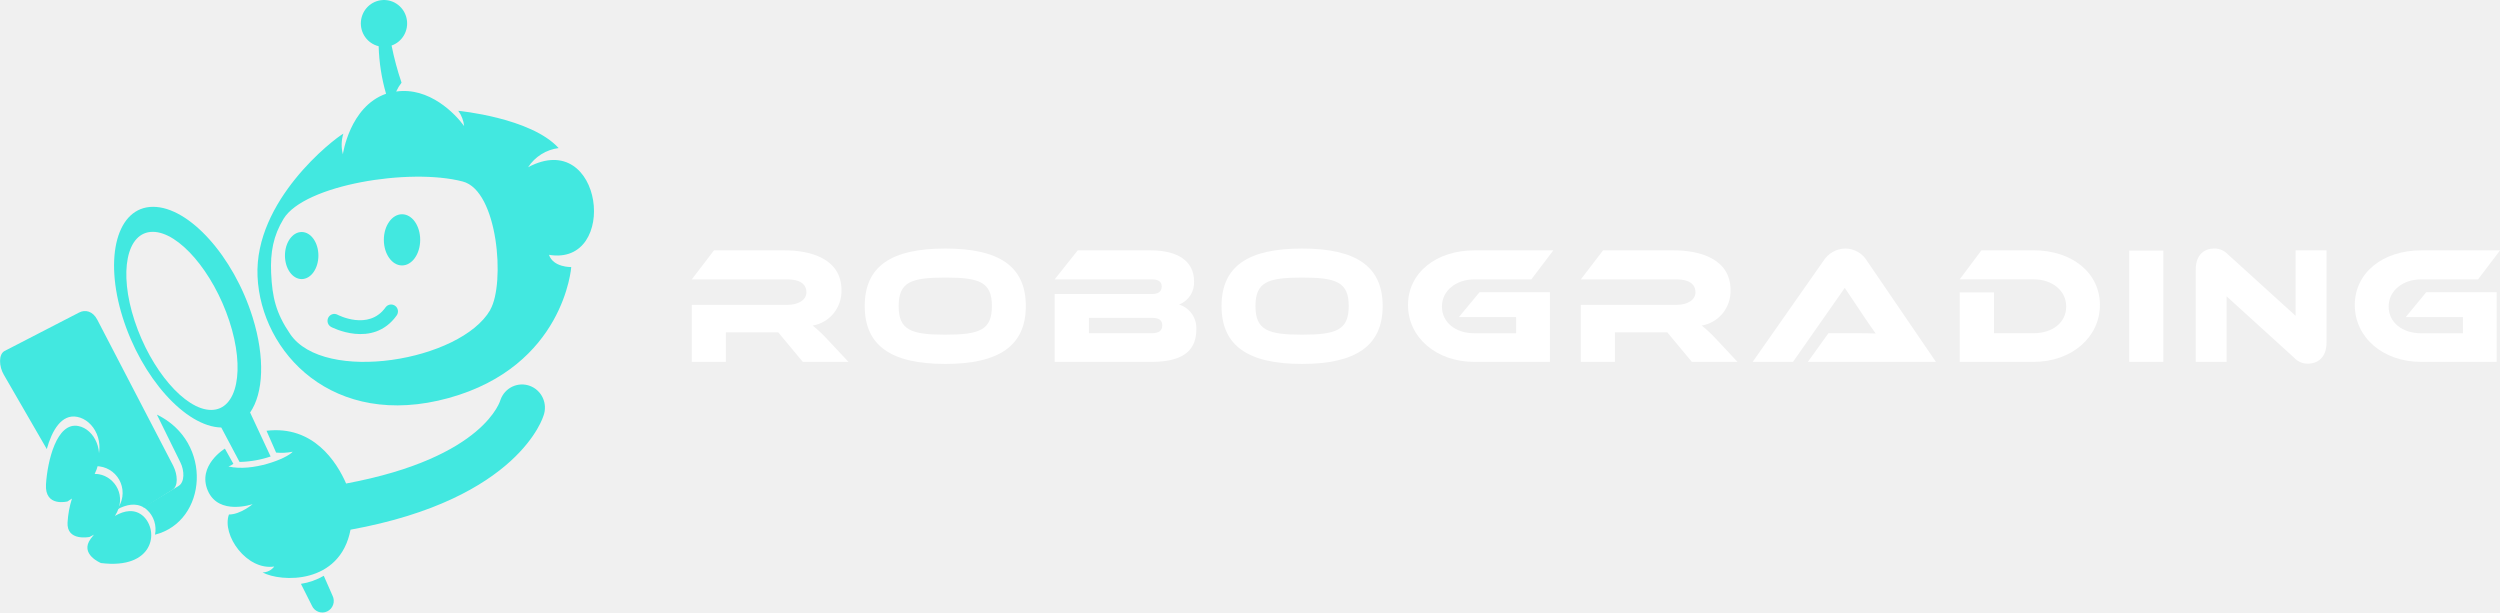
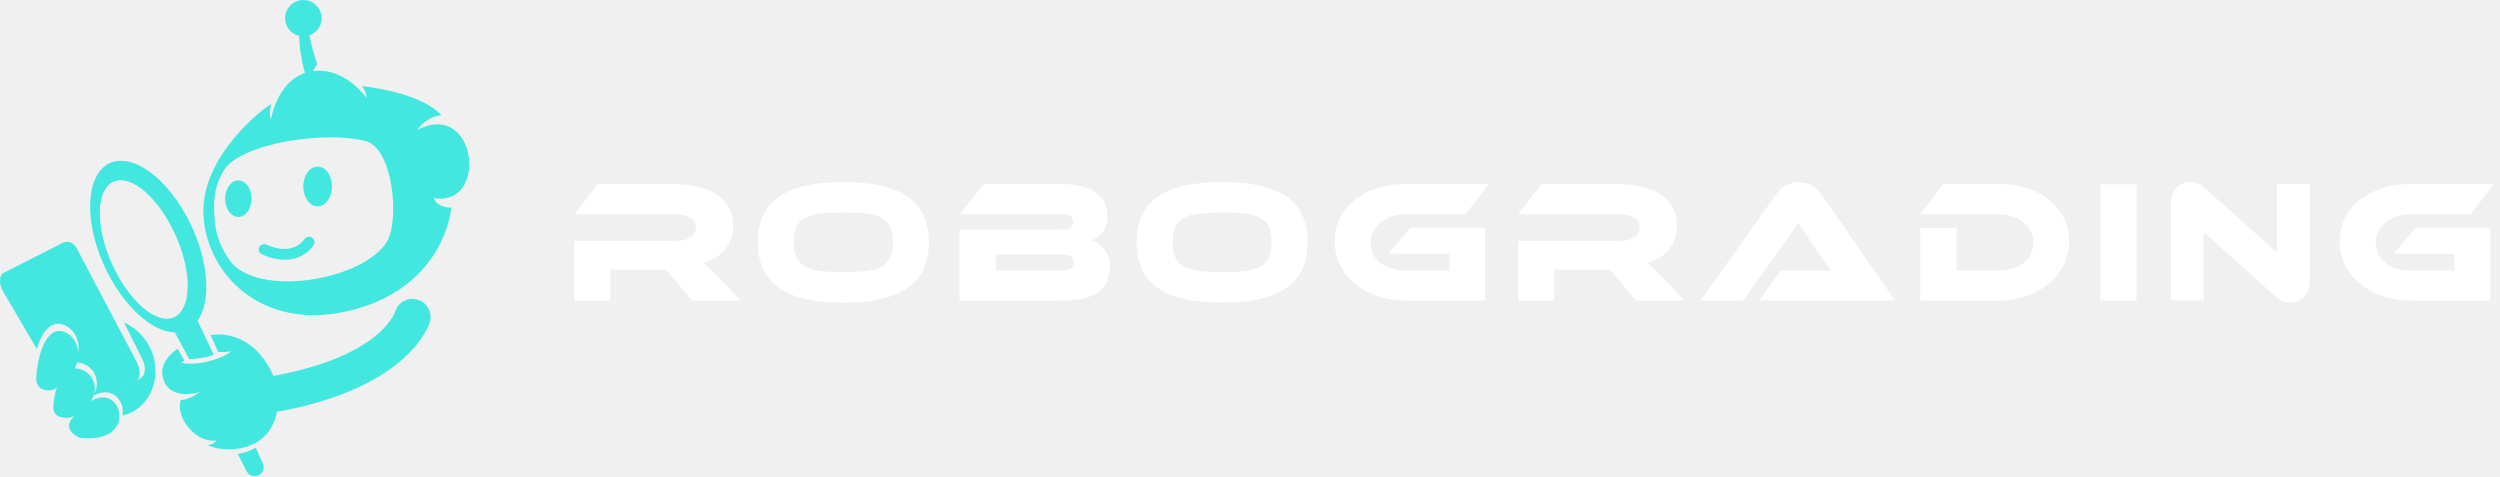
- <svg xmlns="http://www.w3.org/2000/svg" width="147" height="36" viewBox="0 0 147 36" fill="none">
-   <g clip-path="url(#clip0_7380_881)">
-     <path d="M31.159 22.69C30.993 22.628 30.817 22.6 30.64 22.607C30.463 22.615 30.29 22.657 30.13 22.732C29.969 22.807 29.825 22.914 29.706 23.045C29.586 23.177 29.493 23.331 29.433 23.499C29.433 23.499 28.55 26.902 20.352 28.431C19.804 27.177 18.435 24.999 15.671 25.329L16.235 26.612C16.561 26.642 16.89 26.625 17.211 26.562C16.869 26.965 14.843 27.759 13.433 27.429C13.538 27.394 13.636 27.341 13.723 27.272L13.223 26.379C13.223 26.379 11.58 27.371 12.222 28.855C12.864 30.34 14.859 29.641 14.859 29.641C14.859 29.641 14.142 30.253 13.461 30.253C13.027 31.471 14.512 33.557 16.127 33.311C16.046 33.419 15.941 33.506 15.821 33.566C15.701 33.626 15.569 33.657 15.436 33.657C16.515 34.241 19.993 34.385 20.611 31.146C30.563 29.337 31.953 24.452 31.961 24.436C32.022 24.268 32.049 24.09 32.041 23.911C32.034 23.733 31.992 23.557 31.917 23.395C31.843 23.233 31.737 23.087 31.607 22.966C31.477 22.845 31.325 22.751 31.159 22.69Z" fill="#42E8E0" />
-     <path d="M9.225 24.379L10.599 27.172C10.858 27.68 10.858 28.355 10.506 28.57L8.436 29.822C8.509 29.866 8.578 29.918 8.64 29.976C8.839 30.157 8.987 30.387 9.07 30.644C9.153 30.901 9.168 31.175 9.114 31.439C12.18 30.665 12.558 25.991 9.225 24.379Z" fill="#42E8E0" />
-     <path d="M6.759 30.335C7.499 29.188 6.759 28.049 5.825 27.887C5.74 27.87 5.653 27.864 5.566 27.869C6.234 26.52 5.522 25.23 4.614 25.052C3.333 24.79 2.787 27.12 2.704 28.479C2.621 29.837 3.972 29.484 3.972 29.484C4.063 29.426 4.151 29.371 4.231 29.314C4.087 29.769 4.001 30.24 3.972 30.717C3.907 31.848 5.266 31.573 5.266 31.573C5.357 31.529 5.442 31.481 5.525 31.437C5.455 31.521 5.39 31.602 5.333 31.68C4.663 32.589 5.936 33.107 5.936 33.107C9.021 33.495 9.378 31.259 8.431 30.356C7.931 29.905 7.328 30.007 6.759 30.335Z" fill="#42E8E0" />
-     <path d="M23.639 12.598C23.049 12.598 22.57 13.273 22.57 14.103C22.57 14.933 23.049 15.608 23.639 15.608C24.229 15.608 24.707 14.936 24.707 14.103C24.707 13.271 24.234 12.598 23.639 12.598Z" fill="#42E8E0" />
-     <path d="M31.052 9.833C31.253 9.525 31.518 9.265 31.828 9.071C32.138 8.876 32.486 8.752 32.848 8.707C31.223 6.919 26.946 6.516 26.946 6.516C27.139 6.777 27.258 7.087 27.29 7.412C26.772 6.689 25.235 5.1 23.295 5.383C23.38 5.197 23.486 5.021 23.61 4.859C23.368 4.146 23.173 3.417 23.025 2.678C23.335 2.569 23.595 2.351 23.759 2.064C23.922 1.776 23.977 1.439 23.914 1.114C23.852 0.788 23.675 0.497 23.417 0.293C23.159 0.088 22.836 -0.015 22.509 0.002C22.182 0.019 21.872 0.155 21.635 0.385C21.399 0.614 21.253 0.922 21.223 1.253C21.193 1.583 21.282 1.913 21.474 2.182C21.665 2.451 21.946 2.641 22.265 2.717C22.291 3.664 22.437 4.604 22.699 5.513C20.559 6.265 20.161 9.071 20.161 9.071C20.057 8.673 20.067 8.252 20.189 7.859C19.62 8.176 14.944 11.786 15.143 16.253C15.342 20.719 19.576 25.279 26.377 23.405C33.177 21.53 33.589 15.703 33.589 15.703C33.589 15.703 32.535 15.732 32.279 14.983C36.414 15.679 35.48 7.477 31.052 9.833ZM28.827 18.226C27.083 21.237 19.056 22.572 17.066 19.648C16.225 18.412 16.008 17.493 15.943 16.064C15.889 14.828 16.07 13.86 16.675 12.865C17.891 10.87 24.089 9.857 27.202 10.671C29.288 11.2 29.712 16.69 28.827 18.211V18.226Z" fill="#42E8E0" />
-     <path d="M23.235 17.983C23.192 17.951 23.144 17.928 23.092 17.916C23.041 17.903 22.987 17.901 22.935 17.909C22.882 17.918 22.832 17.936 22.787 17.964C22.742 17.992 22.702 18.029 22.671 18.072C21.672 19.473 19.848 18.506 19.843 18.504C19.748 18.455 19.638 18.445 19.536 18.478C19.435 18.511 19.351 18.584 19.302 18.679C19.253 18.775 19.244 18.887 19.276 18.989C19.309 19.092 19.38 19.177 19.475 19.227C19.475 19.227 21.915 20.52 23.323 18.551C23.354 18.508 23.377 18.459 23.389 18.407C23.402 18.355 23.404 18.301 23.396 18.248C23.387 18.196 23.369 18.145 23.342 18.099C23.314 18.054 23.278 18.014 23.235 17.983Z" fill="#42E8E0" />
-     <path d="M17.739 13.642C17.195 13.642 16.755 14.263 16.755 15.027C16.755 15.792 17.195 16.41 17.739 16.41C18.282 16.41 18.722 15.792 18.722 15.027C18.722 14.263 18.282 13.642 17.739 13.642Z" fill="#42E8E0" />
-     <path fill-rule="evenodd" clip-rule="evenodd" d="M8.982 13.632C10.517 13.632 12.532 15.988 13.482 18.868C14.432 21.748 13.953 24.104 12.416 24.104C10.879 24.104 8.865 21.748 7.916 18.868C6.966 15.988 7.445 13.632 8.982 13.632ZM19.038 33.856L19.555 35.031C19.595 35.113 19.619 35.201 19.624 35.292C19.63 35.382 19.617 35.473 19.588 35.559C19.558 35.645 19.512 35.723 19.452 35.791C19.392 35.858 19.319 35.913 19.238 35.951C19.156 35.989 19.068 36.011 18.979 36.014C18.889 36.018 18.799 36.003 18.715 35.971C18.631 35.939 18.555 35.89 18.49 35.828C18.425 35.765 18.372 35.69 18.337 35.607L17.695 34.33C18.168 34.259 18.624 34.098 19.038 33.856ZM14.706 24.256L15.912 26.842C15.322 27.042 14.706 27.149 14.085 27.162L13.011 25.138C10.91 25.093 8.322 22.206 7.209 18.648C6.097 15.09 6.891 12.161 9.003 12.161C11.114 12.161 13.73 15.064 14.851 18.648C15.599 21.041 15.487 23.133 14.706 24.256ZM0.269 20.638L4.65 18.378C5.012 18.19 5.455 18.289 5.721 18.8L10.19 27.397C10.449 27.921 10.488 28.586 10.139 28.8L8.467 29.848C7.988 29.549 7.432 29.662 6.876 29.958C7.046 29.74 7.156 29.48 7.195 29.206C7.234 28.931 7.2 28.65 7.097 28.393C6.994 28.136 6.825 27.911 6.608 27.741C6.391 27.571 6.133 27.462 5.861 27.426C5.765 27.409 5.667 27.402 5.569 27.408C6.286 26.025 5.514 24.695 4.534 24.51C3.618 24.334 3.054 25.316 2.751 26.405L0.228 22.041C-0.067 21.543 -0.091 20.829 0.269 20.638Z" fill="#42E8E0" />
-     <path d="M49.889 21.279H47.205L45.761 19.543H42.682V21.279H40.676V17.925H46.312C46.933 17.925 47.417 17.643 47.417 17.192C47.417 16.682 47.001 16.428 46.312 16.428H40.676L41.983 14.721H46.149C47.622 14.721 49.48 15.192 49.48 17.064C49.492 17.559 49.327 18.042 49.016 18.424C48.705 18.806 48.267 19.061 47.785 19.143C48.11 19.405 48.414 19.694 48.696 20.004L49.889 21.279Z" fill="white" />
-     <path d="M60.319 17.996C60.319 20.337 58.731 21.399 55.584 21.399C52.437 21.399 50.846 20.352 50.846 17.996C50.846 15.64 52.427 14.614 55.584 14.614C58.741 14.614 60.319 15.653 60.319 17.996ZM58.324 17.996C58.324 16.585 57.597 16.321 55.584 16.321C53.571 16.321 52.841 16.582 52.841 17.996C52.841 19.41 53.568 19.679 55.584 19.679C57.6 19.679 58.324 19.407 58.324 17.996Z" fill="white" />
-     <path d="M70.344 19.368C70.344 20.454 69.754 21.279 67.71 21.279H62.014V17.289H67.749C68.041 17.289 68.31 17.182 68.31 16.849C68.31 16.517 68.031 16.428 67.749 16.428H62.014L63.37 14.721H67.663C69.216 14.721 70.21 15.331 70.21 16.535C70.227 16.829 70.151 17.121 69.992 17.368C69.833 17.615 69.6 17.804 69.327 17.907C69.634 18 69.901 18.195 70.086 18.459C70.27 18.724 70.361 19.044 70.344 19.368ZM64.03 18.69V19.593H67.72C68.155 19.593 68.341 19.436 68.341 19.132C68.341 18.829 68.155 18.69 67.72 18.69H64.03Z" fill="white" />
-     <path d="M81.301 17.996C81.301 20.337 79.712 21.399 76.562 21.399C73.413 21.399 71.827 20.352 71.827 17.996C71.827 15.64 73.406 14.614 76.562 14.614C79.719 14.614 81.301 15.653 81.301 17.996ZM79.305 17.996C79.305 16.585 78.578 16.321 76.562 16.321C74.547 16.321 73.822 16.582 73.822 17.996C73.822 19.41 74.549 19.679 76.562 19.679C78.576 19.679 79.305 19.407 79.305 17.996Z" fill="white" />
-     <path d="M86.996 17.182H91.136V21.279H86.696C84.45 21.279 82.791 19.837 82.791 17.936C82.791 16.035 84.45 14.721 86.696 14.721H91.336L90.042 16.428H86.696C85.612 16.428 84.786 17.093 84.786 18.025C84.786 18.957 85.581 19.596 86.696 19.596H89.147V18.645H85.782L86.996 17.182Z" fill="white" />
-     <path d="M102.165 21.279H99.482L98.038 19.543H94.959V21.279H92.953V17.925H98.589C99.21 17.925 99.694 17.643 99.694 17.192C99.694 16.682 99.278 16.428 98.589 16.428H92.953L94.26 14.721H98.426C99.898 14.721 101.757 15.192 101.757 17.064C101.769 17.559 101.604 18.042 101.293 18.424C100.981 18.806 100.544 19.061 100.062 19.143C100.387 19.405 100.691 19.694 100.972 20.004L102.165 21.279Z" fill="white" />
-     <path d="M106.301 21.279L107.512 19.593H109.139C109.527 19.593 109.98 19.593 110.291 19.611C110.117 19.376 109.846 18.975 109.633 18.661L108.472 16.928L105.428 21.279H103.056L107.211 15.349C107.349 15.127 107.54 14.943 107.766 14.815C107.992 14.686 108.246 14.617 108.505 14.614C108.763 14.615 109.016 14.683 109.241 14.812C109.465 14.941 109.653 15.126 109.786 15.349L113.833 21.279H106.301Z" fill="white" />
-     <path d="M119.57 21.279H115.231V17.192H117.247V19.593H119.575C120.691 19.593 121.493 18.965 121.493 18.022C121.493 17.08 120.66 16.425 119.575 16.425H115.231L116.509 14.718H119.57C121.837 14.718 123.475 16.043 123.475 17.933C123.475 19.823 121.819 21.279 119.57 21.279Z" fill="white" />
-     <path d="M127.204 21.279H125.199V14.734H127.204V21.279Z" fill="white" />
-     <path d="M134.895 21.033L130.923 17.425V21.276H129.111V15.836C129.111 14.964 129.629 14.611 130.206 14.611C130.356 14.611 130.505 14.643 130.643 14.704C130.781 14.765 130.905 14.853 131.008 14.964L134.98 18.569V14.718H136.799V20.148C136.799 21.02 136.282 21.384 135.697 21.384C135.546 21.385 135.397 21.354 135.259 21.294C135.121 21.233 134.997 21.145 134.895 21.033Z" fill="white" />
-     <path d="M142.663 17.182H146.803V21.279H142.363C140.117 21.279 138.461 19.837 138.461 17.936C138.461 16.035 140.117 14.721 142.363 14.721H147.003L145.709 16.428H142.363C141.279 16.428 140.453 17.093 140.453 18.025C140.453 18.957 141.248 19.596 142.363 19.596H144.821V18.645H141.457L142.663 17.182Z" fill="white" />
-   </g>
-   <defs>
-     <clipPath id="clip0_7380_881">
-       <rect width="147" height="36" fill="white" />
-     </clipPath>
-   </defs>
+ <svg xmlns="http://www.w3.org/2000/svg" width="252" height="48" viewBox="0 0 252 48" fill="none">
+   <path d="M42.202 30.241C41.977 30.158 41.739 30.121 41.499 30.13C41.26 30.14 41.025 30.196 40.808 30.297C40.591 30.397 40.396 30.539 40.234 30.714C40.072 30.889 39.946 31.095 39.864 31.319C39.864 31.319 38.669 35.855 27.564 37.892C26.821 36.221 24.967 33.318 21.223 33.758L21.988 35.467C22.429 35.508 22.874 35.485 23.309 35.401C22.846 35.938 20.102 36.996 18.191 36.556C18.334 36.51 18.466 36.439 18.584 36.347L17.907 35.157C17.907 35.157 15.682 36.479 16.551 38.458C17.42 40.436 20.123 39.505 20.123 39.505C20.123 39.505 19.152 40.321 18.23 40.321C17.641 41.944 19.653 44.724 21.84 44.396C21.73 44.54 21.589 44.656 21.427 44.736C21.264 44.815 21.085 44.857 20.904 44.857C22.366 45.635 27.077 45.827 27.915 41.511C41.396 39.1 43.278 32.589 43.289 32.568C43.371 32.344 43.408 32.106 43.398 31.868C43.388 31.63 43.331 31.396 43.23 31.18C43.129 30.964 42.986 30.77 42.81 30.609C42.633 30.447 42.427 30.322 42.202 30.241Z" fill="#42E8E0" />
+   <path d="M12.492 32.492L14.354 36.215C14.704 36.892 14.704 37.792 14.227 38.078L11.423 39.746C11.523 39.805 11.615 39.874 11.7 39.952C11.969 40.193 12.169 40.5 12.282 40.842C12.395 41.184 12.415 41.55 12.342 41.902C16.495 40.869 17.007 34.641 12.492 32.492Z" fill="#42E8E0" />
+   <path d="M9.152 40.429C10.154 38.901 9.152 37.383 7.887 37.167C7.771 37.144 7.653 37.136 7.536 37.142C8.44 35.345 7.476 33.625 6.246 33.388C4.511 33.039 3.771 36.144 3.659 37.955C3.547 39.766 5.377 39.295 5.377 39.295C5.499 39.218 5.619 39.145 5.727 39.068C5.533 39.675 5.415 40.303 5.377 40.939C5.289 42.446 7.129 42.08 7.129 42.08C7.252 42.02 7.368 41.958 7.48 41.898C7.385 42.01 7.298 42.118 7.221 42.223C6.313 43.433 8.037 44.124 8.037 44.124C12.215 44.641 12.699 41.661 11.416 40.457C10.74 39.857 9.923 39.993 9.152 40.429Z" fill="#42E8E0" />
+   <path d="M32.016 16.79C31.217 16.79 30.568 17.69 30.568 18.796C30.568 19.902 31.217 20.802 32.016 20.802C32.815 20.802 33.464 19.905 33.464 18.796C33.464 17.686 32.822 16.79 32.016 16.79Z" fill="#42E8E0" />
+   <path d="M42.058 13.105C42.331 12.695 42.689 12.348 43.109 12.089C43.529 11.83 44.001 11.665 44.491 11.605C42.29 9.221 36.495 8.684 36.495 8.684C36.757 9.032 36.918 9.445 36.962 9.877C36.261 8.914 34.179 6.796 31.55 7.173C31.665 6.925 31.809 6.691 31.977 6.475C31.65 5.525 31.385 4.554 31.185 3.569C31.604 3.424 31.957 3.133 32.178 2.75C32.399 2.367 32.474 1.917 32.389 1.484C32.304 1.05 32.065 0.662 31.715 0.389C31.366 0.117 30.929 -0.02 30.486 0.002C30.043 0.025 29.622 0.206 29.302 0.512C28.982 0.818 28.784 1.229 28.744 1.669C28.703 2.109 28.824 2.549 29.083 2.907C29.342 3.266 29.723 3.519 30.155 3.621C30.191 4.883 30.389 6.136 30.744 7.348C27.845 8.349 27.305 12.09 27.305 12.09C27.164 11.558 27.177 10.998 27.343 10.474C26.572 10.896 20.238 15.708 20.508 21.661C20.778 27.613 26.513 33.692 35.724 31.193C44.936 28.695 45.493 20.928 45.493 20.928C45.493 20.928 44.067 20.966 43.72 19.968C49.321 20.896 48.056 9.965 42.058 13.105ZM39.044 24.292C36.681 28.304 25.808 30.084 23.113 26.186C21.974 24.539 21.679 23.315 21.591 21.409C21.518 19.762 21.763 18.471 22.583 17.146C24.231 14.487 32.626 13.136 36.843 14.222C39.668 14.926 40.243 22.243 39.044 24.271V24.292Z" fill="#42E8E0" />
+   <path d="M31.47 23.968C31.412 23.925 31.346 23.895 31.276 23.878C31.206 23.861 31.134 23.858 31.063 23.869C30.992 23.88 30.924 23.905 30.863 23.942C30.801 23.98 30.748 24.028 30.706 24.086C29.352 25.953 26.881 24.665 26.874 24.662C26.746 24.596 26.597 24.584 26.459 24.628C26.322 24.672 26.208 24.768 26.142 24.896C26.076 25.023 26.063 25.172 26.108 25.309C26.151 25.445 26.248 25.559 26.377 25.625C26.377 25.625 29.682 27.349 31.589 24.725C31.631 24.667 31.662 24.602 31.678 24.533C31.695 24.464 31.698 24.392 31.687 24.322C31.676 24.251 31.651 24.184 31.614 24.123C31.577 24.062 31.527 24.009 31.47 23.968Z" fill="#42E8E0" />
+   <path d="M24.024 18.182C23.288 18.182 22.692 19.009 22.692 20.027C22.692 21.046 23.288 21.87 24.024 21.87C24.76 21.87 25.356 21.046 25.356 20.027C25.356 19.009 24.76 18.182 24.024 18.182Z" fill="#42E8E0" />
+   <path fill-rule="evenodd" clip-rule="evenodd" d="M12.163 18.168C14.241 18.168 16.972 21.308 18.258 25.146C19.545 28.985 18.896 32.125 16.814 32.125C14.732 32.125 12.005 28.985 10.719 25.146C9.432 21.308 10.081 18.168 12.163 18.168ZM25.784 45.122L26.485 46.689C26.539 46.797 26.571 46.915 26.578 47.036C26.586 47.157 26.569 47.278 26.529 47.392C26.489 47.506 26.426 47.611 26.345 47.701C26.263 47.791 26.165 47.864 26.054 47.915C25.944 47.966 25.825 47.995 25.704 47.999C25.582 48.004 25.461 47.984 25.347 47.942C25.233 47.899 25.13 47.834 25.041 47.751C24.953 47.667 24.883 47.568 24.834 47.457L23.965 45.754C24.606 45.66 25.223 45.446 25.784 45.122ZM19.916 32.327L21.549 35.775C20.751 36.041 19.917 36.184 19.075 36.2L17.62 33.503C14.774 33.444 11.269 29.595 9.762 24.853C8.254 20.111 9.33 16.207 12.191 16.207C15.051 16.207 18.595 20.077 20.112 24.853C21.125 28.043 20.975 30.83 19.916 32.327ZM0.361 27.505L6.295 24.494C6.786 24.243 7.385 24.375 7.746 25.056L13.8 36.514C14.15 37.212 14.203 38.099 13.729 38.385L11.465 39.78C10.817 39.383 10.063 39.533 9.309 39.927C9.54 39.637 9.689 39.291 9.742 38.925C9.794 38.558 9.748 38.185 9.609 37.842C9.469 37.499 9.241 37.199 8.947 36.972C8.653 36.746 8.304 36.601 7.935 36.553C7.805 36.529 7.672 36.521 7.539 36.528C8.51 34.686 7.466 32.913 6.137 32.666C4.896 32.432 4.132 33.74 3.722 35.192L0.305 29.375C-0.095 28.712 -0.127 27.76 0.361 27.505Z" fill="#42E8E0" />
+   <path d="M74.647 30.293H69.763L67.136 27.185H61.531V30.293H57.882V24.288H68.139C69.269 24.288 70.15 23.782 70.15 22.975C70.15 22.061 69.391 21.606 68.139 21.606H57.882L60.26 18.55H67.842C70.522 18.55 73.903 19.394 73.903 22.746C73.926 23.632 73.626 24.496 73.059 25.18C72.492 25.864 71.697 26.321 70.818 26.468C71.41 26.938 71.965 27.454 72.476 28.01L74.647 30.293Z" fill="white" />
+   <path d="M93.631 24.414C93.631 28.605 90.739 30.508 85.012 30.508C79.286 30.508 76.389 28.633 76.389 24.414C76.389 20.195 79.267 18.357 85.012 18.357C90.758 18.357 93.631 20.218 93.631 24.414ZM90 24.414C90 21.887 88.676 21.414 85.012 21.414C81.348 21.414 80.02 21.882 80.02 24.414C80.02 26.945 81.344 27.428 85.012 27.428C88.681 27.428 90 26.941 90 24.414Z" fill="white" />
+   <path d="M111.875 26.871C111.875 28.817 110.801 30.293 107.081 30.293H96.716V23.149H107.152C107.684 23.149 108.174 22.957 108.174 22.361C108.174 21.766 107.665 21.606 107.152 21.606H96.716L99.183 18.55H106.996C109.822 18.55 111.63 19.642 111.63 21.799C111.662 22.325 111.523 22.848 111.234 23.29C110.945 23.732 110.521 24.07 110.024 24.255C110.583 24.421 111.069 24.77 111.405 25.244C111.74 25.719 111.906 26.292 111.875 26.871ZM100.384 25.657V27.274H107.1C107.891 27.274 108.23 26.993 108.23 26.449C108.23 25.905 107.891 25.657 107.1 25.657H100.384Z" fill="white" />
+   <path d="M131.815 24.414C131.815 28.605 128.923 30.508 123.192 30.508C117.46 30.508 114.573 28.633 114.573 24.414C114.573 20.195 117.446 18.357 123.192 18.357C128.937 18.357 131.815 20.218 131.815 24.414ZM128.184 24.414C128.184 21.887 126.86 21.414 123.192 21.414C119.523 21.414 118.204 21.882 118.204 24.414C118.204 26.945 119.528 27.428 123.192 27.428C126.856 27.428 128.184 26.941 128.184 24.414Z" fill="white" />
+   <path d="M142.18 22.956H149.715V30.293H141.634C137.546 30.293 134.528 27.71 134.528 24.307C134.528 20.903 137.546 18.55 141.634 18.55H150.078L147.723 21.606H141.634C139.661 21.606 138.158 22.797 138.158 24.466C138.158 26.135 139.604 27.279 141.634 27.279H146.094V25.577H139.972L142.18 22.956Z" fill="white" />
+   <path d="M169.787 30.293H164.904L162.276 27.185H156.671V30.293H153.022V24.288H163.279C164.409 24.288 165.29 23.782 165.29 22.975C165.29 22.061 164.531 21.606 163.279 21.606H153.022L155.4 18.55H162.982C165.662 18.55 169.043 19.394 169.043 22.746C169.066 23.632 168.766 24.496 168.199 25.18C167.632 25.864 166.837 26.321 165.958 26.468C166.55 26.938 167.105 27.454 167.616 28.01L169.787 30.293Z" fill="white" />
+   <path d="M177.312 30.293L179.516 27.274H182.479C183.185 27.274 184.009 27.274 184.574 27.306C184.259 26.884 183.764 26.167 183.378 25.605L181.264 22.501L175.725 30.293H171.407L178.97 19.674C179.221 19.276 179.568 18.948 179.979 18.718C180.39 18.487 180.853 18.363 181.325 18.357C181.794 18.36 182.255 18.482 182.663 18.713C183.071 18.943 183.413 19.274 183.656 19.674L191.022 30.293H177.312Z" fill="white" />
+   <path d="M201.462 30.294H193.565V22.976H197.233V27.274H201.472C203.501 27.274 204.961 26.149 204.961 24.462C204.961 22.774 203.445 21.602 201.472 21.602H193.565L195.891 18.546H201.462C205.588 18.546 208.569 20.918 208.569 24.302C208.569 27.687 205.555 30.294 201.462 30.294Z" fill="white" />
+   <path d="M215.355 30.293H211.705V18.573H215.355V30.293Z" fill="white" />
+   <path d="M229.352 29.852L222.123 23.392V30.288H218.826V20.547C218.826 18.985 219.768 18.353 220.818 18.353C221.092 18.354 221.363 18.41 221.614 18.519C221.865 18.628 222.091 18.787 222.278 18.985L229.507 25.441V18.545H232.818V28.268C232.818 29.829 231.876 30.48 230.812 30.48C230.538 30.483 230.267 30.428 230.015 30.32C229.764 30.211 229.538 30.052 229.352 29.852Z" fill="white" />
+   <path d="M243.489 22.956H251.024V30.293H242.943C238.855 30.293 235.841 27.71 235.841 24.307C235.841 20.903 238.855 18.55 242.943 18.55H251.387L249.032 21.606H242.943C240.969 21.606 239.467 22.797 239.467 24.466C239.467 26.135 240.913 27.279 242.943 27.279H247.417V25.577H241.294L243.489 22.956Z" fill="white" />
</svg>
